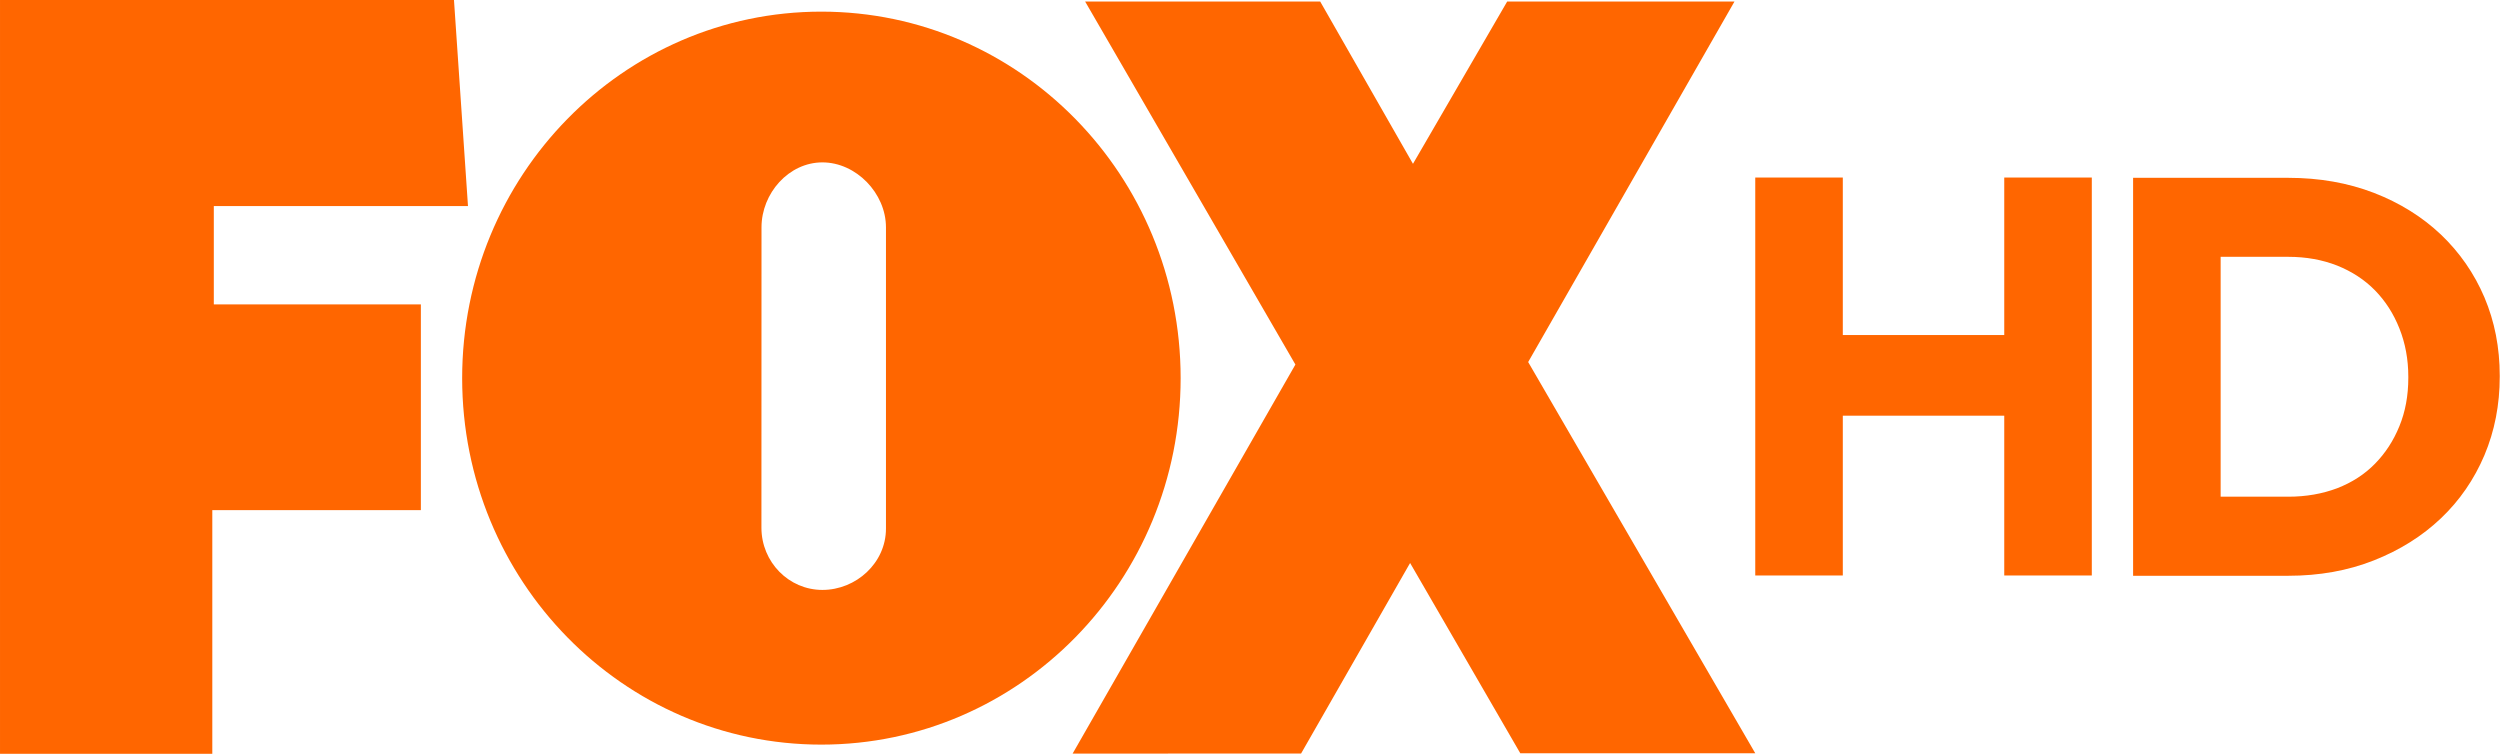
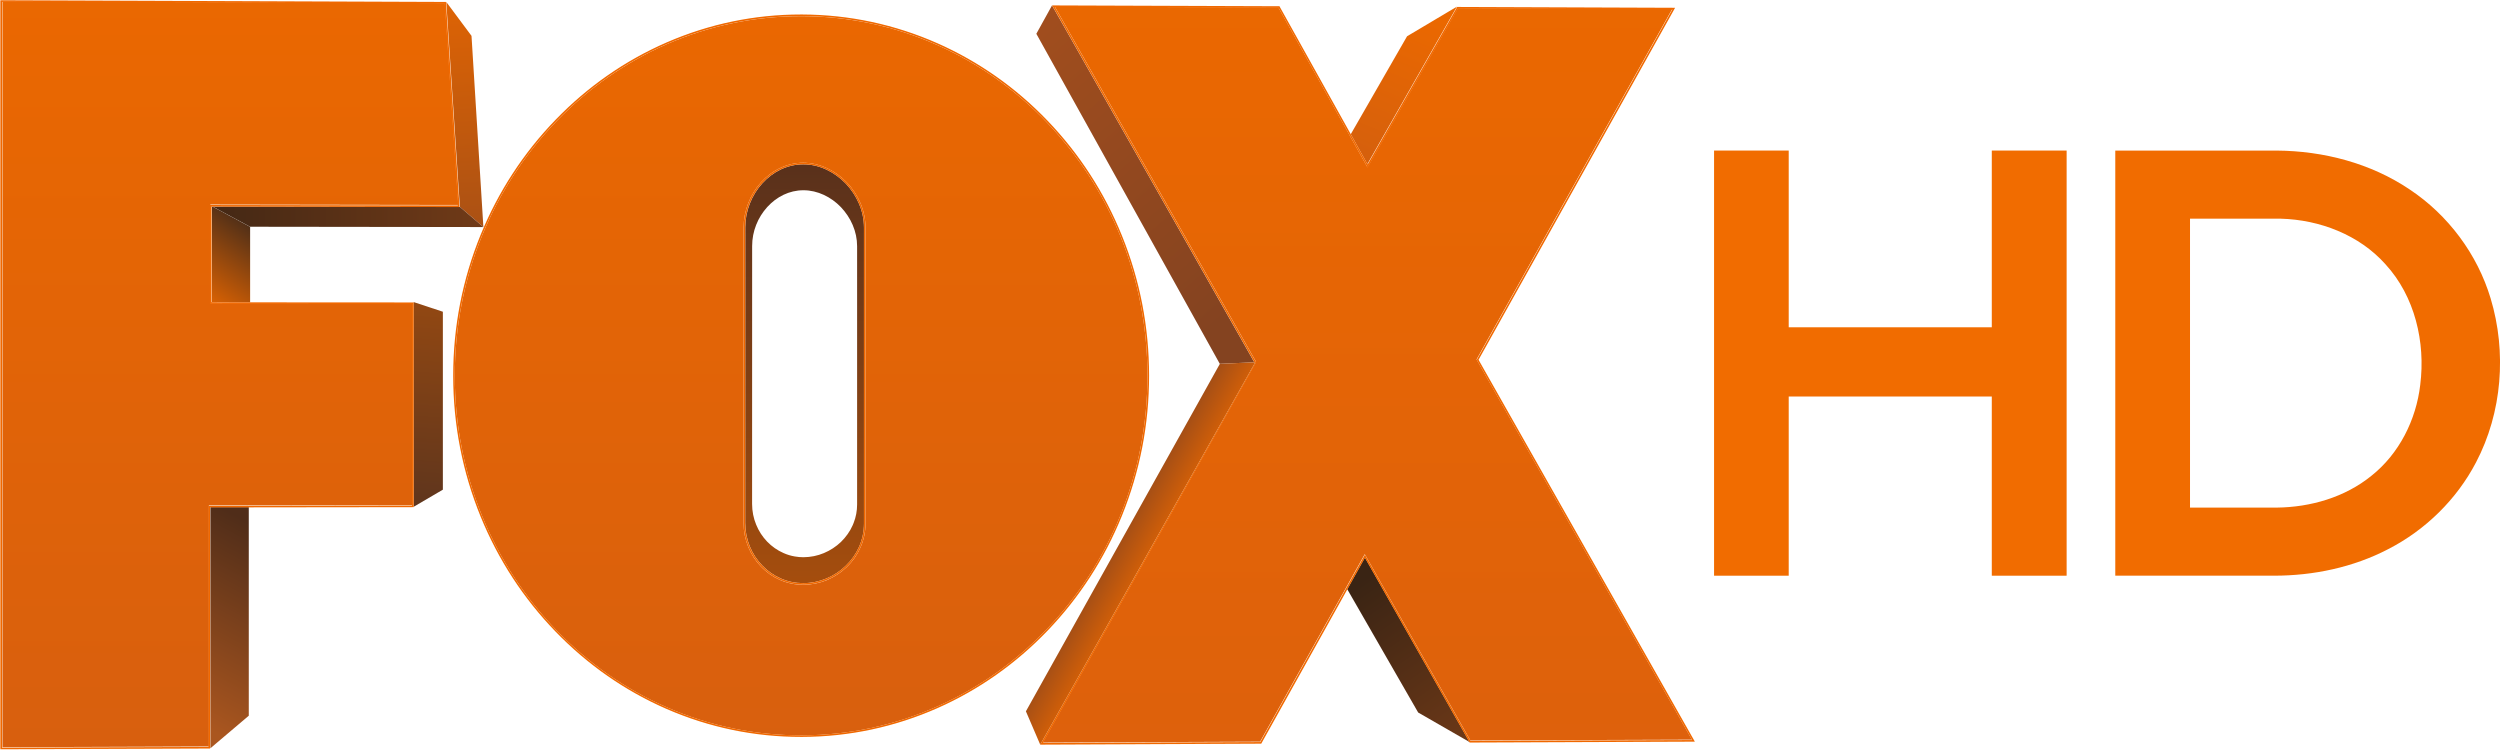
- <svg xmlns="http://www.w3.org/2000/svg" id="svg6833" width="12.28mm" height="3.703mm" version="1.1" viewBox="0 0 43.512 13.121">
-   <g id="layer1" transform="translate(-163.96 -434.37)" fill="#f60">
-     <g id="g280" transform="matrix(0 1.25 1.25 0 163.96 447.49)">
-       <path id="path282" d="m0 0h-10.497v6.321l2.87 0.195v-3.539h1.369v2.883h2.865v-2.904h3.393" fill="#f60" />
+ <svg xmlns="http://www.w3.org/2000/svg" xmlns:xlink="http://www.w3.org/1999/xlink" id="svg128210" width="1180.5" height="353.7" version="1.1" viewBox="0 0 312.34 93.583">
+   <defs id="defs128204">
+     <linearGradient id="linearGradient7076" x2="1" gradientTransform="matrix(0 14.325 14.325 0 769.73 675.27)" gradientUnits="userSpaceOnUse">
+       <stop id="stop7072" stop-color="#f06800" offset="0" />
+       <stop id="stop7074" stop-color="#f06800" offset="1" />
+     </linearGradient>
+     <clipPath id="clipPath6990-4">
+       <path id="path6988-6" d="m763.32 689.05 0.304 0.55 0.131-0.23 0.021-0.038-0.152 0.268-0.304-0.55" />
+     </clipPath>
+     <clipPath id="clipPath7014-7">
+       <path id="path7012-6" d="m763.39 675.27 1e-3 1e-3 -1e-3 -1e-3m4.284 0.019 1.666 2.986-1.666-2.986m8.402 0.039v1e-3l-4.191 7.399 4.191-7.4m-6.663 11.764-1.381 2.478-4e-3 9e-3 -4.406 0.016 4.406-0.016 4e-3 -9e-3 1.381-2.478m-5.602 2.171-0.037 0.064-0.021 0.038-0.131 0.23 0.189-0.332" />
+     </clipPath>
+     <clipPath id="clipPath7040-0">
+       <path id="path7038-2" d="m763.39 675.27" />
+     </clipPath>
+     <clipPath id="clipPath7198-4">
+       <path id="path7196-1" d="m758.63 678.92c-0.076 0.013-0.148 0.035-0.217 0.066-0.119 0.052-0.226 0.127-0.317 0.221-0.09 0.094-0.163 0.205-0.213 0.329-0.051 0.123-0.079 0.259-0.079 0.402 0-0.143 0.028-0.279 0.079-0.402 0.05-0.124 0.123-0.235 0.213-0.329 0.091-0.094 0.198-0.169 0.317-0.221 0.068-0.03 0.141-0.053 0.217-0.066" />
+     </clipPath>
+     <clipPath id="clipPath7280-1">
+       <path id="path7278-8" d="m752.6 685.3-0.23 3.705-0.489 0.657 0.489-0.657 0.23-3.705" />
+     </clipPath>
+     <clipPath id="clipPath7304-3">
+       <path id="path7302-3" d="m743.24 675.18v14.515l8.634-0.033v-1e-3 1e-3l-8.634 0.033v-14.515m8.01 8.659-3.178 2e-3 3.178-2e-3" />
+     </clipPath>
+     <linearGradient id="linearGradient2714" x2="1" gradientTransform="matrix(-6.2718 7.1948 7.1948 6.2718 767.28 683.8)" gradientUnits="userSpaceOnUse">
+       <stop id="stop7000" stop-color="#828e94" offset="0" />
+       <stop id="stop7002" stop-color="#b1b9be" offset="1" />
+     </linearGradient>
+     <linearGradient id="linearGradient2716" x2="1" gradientTransform="matrix(0 14.325 14.325 0 769.73 675.27)" gradientUnits="userSpaceOnUse">
+       <stop id="stop7024" stop-color="#fff" offset="0" />
+       <stop id="stop7026" stop-color="#fff" offset=".094" />
+       <stop id="stop7028" stop-color="#fff" offset="1" />
+     </linearGradient>
+     <linearGradient id="linearGradient2718" x2="1" gradientTransform="matrix(1.2641 -.7136 -.7136 -1.2641 764.56 679.5)" gradientUnits="userSpaceOnUse">
+       <stop id="stop7050" stop-color="#828e94" offset="0" />
+       <stop id="stop7052" stop-color="#f8fcfd" offset="1" />
+     </linearGradient>
+     <linearGradient id="linearGradient2720" x2="1" gradientTransform="matrix(0 14.325 14.325 0 769.73 675.27)" gradientUnits="userSpaceOnUse" xlink:href="#linearGradient7076" />
+     <linearGradient id="linearGradient2722" x2="1" gradientTransform="matrix(2.2951 5.5335 5.5335 -2.2951 768.6 683.89)" gradientUnits="userSpaceOnUse">
+       <stop id="stop7094" stop-color="#c05819" offset="0" />
+       <stop id="stop7096" stop-color="#eb6800" offset="1" />
+     </linearGradient>
+     <linearGradient id="linearGradient2724" x2="1" gradientTransform="matrix(5.1488 -7.3464 -7.3464 -5.1488 769.52 678.37)" gradientUnits="userSpaceOnUse">
+       <stop id="stop7112" stop-color="#3a2414" offset="0" />
+       <stop id="stop7114" stop-color="#b3551c" offset="1" />
+     </linearGradient>
+     <linearGradient id="linearGradient2726" x2="1" gradientTransform="matrix(-6.2718 7.1948 7.1948 6.2718 767.28 683.8)" gradientUnits="userSpaceOnUse">
+       <stop id="stop7130" stop-color="#844320" offset="0" />
+       <stop id="stop7132" stop-color="#ad521d" offset="1" />
+     </linearGradient>
+     <linearGradient id="linearGradient2728" x2="1" gradientTransform="matrix(0 18.836 18.836 0 769.73 671.32)" gradientUnits="userSpaceOnUse">
+       <stop id="stop7148" stop-color="#da5f0f" offset="0" />
+       <stop id="stop7150" stop-color="#eb6800" offset="1" />
+     </linearGradient>
+     <linearGradient id="linearGradient2732" x2="1" gradientTransform="matrix(1.2641 -.7136 -.7136 -1.2641 764.56 679.5)" gradientUnits="userSpaceOnUse">
+       <stop id="stop7184" stop-color="#844320" offset="0" />
+       <stop id="stop7186" stop-color="#eb6800" offset="1" />
+     </linearGradient>
+     <linearGradient id="linearGradient2734" x2="1" gradientTransform="matrix(0 -15.905 -15.905 0 758.82 686.75)" gradientUnits="userSpaceOnUse">
+       <stop id="stop7208" stop-color="#535967" offset="0" />
+       <stop id="stop7210" stop-color="#f8fcfd" offset="1" />
+     </linearGradient>
+     <linearGradient id="linearGradient2736" x2="1" gradientTransform="matrix(0 18.836 18.836 0 758.75 671.32)" gradientUnits="userSpaceOnUse">
+       <stop id="stop7226" stop-color="#d35d12" offset="0" />
+       <stop id="stop7228" stop-color="#eb6800" offset="1" />
+     </linearGradient>
+     <linearGradient id="linearGradient2738" x2="1" gradientTransform="matrix(0 -15.905 -15.905 0 758.82 686.75)" gradientUnits="userSpaceOnUse">
+       <stop id="stop7248" stop-color="#57301c" offset="0" />
+       <stop id="stop7250" stop-color="#eb6800" offset="1" />
+     </linearGradient>
+     <linearGradient id="linearGradient2740" x2="1" gradientTransform="matrix(0 13.999 13.999 0 758.75 675.42)" gradientUnits="userSpaceOnUse">
+       <stop id="stop7266" stop-color="#f06800" offset="0" />
+       <stop id="stop7268" stop-color="#f06800" offset="1" />
+     </linearGradient>
+     <linearGradient id="linearGradient2742" x2="1" gradientTransform="matrix(-.46124 8.7217 8.7217 .46124 752.52 682.05)" gradientUnits="userSpaceOnUse">
+       <stop id="stop7290" stop-color="#828e94" offset="0" />
+       <stop id="stop7292" stop-color="#f8fcfd" offset="1" />
+     </linearGradient>
+     <linearGradient id="linearGradient2744" x2="1" gradientTransform="matrix(0 14.515 14.515 0 747.69 675.18)" gradientUnits="userSpaceOnUse">
+       <stop id="stop7314" stop-color="#fff" offset="0" />
+       <stop id="stop7316" stop-color="#fff" offset=".094" />
+       <stop id="stop7318" stop-color="#fff" offset="1" />
+     </linearGradient>
+     <linearGradient id="linearGradient2746" x2="1" gradientTransform="matrix(-1.8623 -3.4317 -3.4317 1.8623 748.48 679.35)" gradientUnits="userSpaceOnUse">
+       <stop id="stop7338" stop-color="#502d19" offset="0" />
+       <stop id="stop7340" stop-color="#aa561f" offset="1" />
+     </linearGradient>
+     <linearGradient id="linearGradient2748" x2="1" gradientTransform="matrix(.80025 10.866 10.866 -.80025 751.37 679.82)" gradientUnits="userSpaceOnUse">
+       <stop id="stop7356" stop-color="#5e351d" offset="0" />
+       <stop id="stop7358" stop-color="#eb6800" offset="1" />
+     </linearGradient>
+     <linearGradient id="linearGradient2750" x2="1" gradientTransform="matrix(0 18.836 18.836 0 747.69 671.32)" gradientUnits="userSpaceOnUse">
+       <stop id="stop7374" stop-color="#d35d12" offset="0" />
+       <stop id="stop7376" stop-color="#eb6800" offset="1" />
+     </linearGradient>
+     <linearGradient id="linearGradient2752" x2="1" gradientTransform="matrix(-.46124 8.7217 8.7217 .46124 752.52 682.05)" gradientUnits="userSpaceOnUse">
+       <stop id="stop7396" stop-color="#844320" offset="0" />
+       <stop id="stop7398" stop-color="#eb6800" offset="1" />
+     </linearGradient>
+     <linearGradient id="linearGradient2754" x2="1" gradientTransform="matrix(-1.1178 -1.6297 -1.6297 1.1178 748.14 685.41)" gradientUnits="userSpaceOnUse">
+       <stop id="stop7414" stop-color="#482c19" offset="0" />
+       <stop id="stop7416" stop-color="#eb6800" offset="1" />
+     </linearGradient>
+     <linearGradient id="linearGradient2756" x2="1" gradientTransform="matrix(14.392 -.014792 -.014792 -14.392 746.17 685.51)" gradientUnits="userSpaceOnUse">
+       <stop id="stop7432" stop-color="#3a2414" offset="0" />
+       <stop id="stop7434" stop-color="#b3551c" offset="1" />
+     </linearGradient>
+     <linearGradient id="linearGradient2758" x2="1" gradientTransform="matrix(0 14.515 14.515 0 747.69 675.18)" gradientUnits="userSpaceOnUse">
+       <stop id="stop7450" stop-color="#f06800" offset="0" />
+       <stop id="stop7452" stop-color="#f06800" offset="1" />
+     </linearGradient>
+   </defs>
+   <g id="layer1" transform="translate(7.7782 -210.33)">
+     <g id="g127602-7" transform="matrix(6.4474 0 0 -6.4474 -4799.7 4657.1)">
+       <g id="g6984-0">
+         <g id="g6986-8" clip-path="url(#clipPath6990-4)">
+           <g id="g6992-9">
+             <g id="g6998-8">
+               <path id="path7006-1" d="m767.56 682.68-0.686-0.03-3.555 6.395 0.304 0.55 3.937-6.915" fill="url(#linearGradient2714)" />
+             </g>
+           </g>
+         </g>
+       </g>
+       <g id="g7008-0">
+         <g id="g7010-0" clip-path="url(#clipPath7014-7)">
+           <g id="g7016-3">
+             <g id="g7022-8">
+               <path id="path7032-1" d="m763.67 689.57 3.901-6.884-4e-3 -8e-3 -4.129-7.37 4.211 0.018 2.028 3.633 2.047-3.61 4.293 0.016-4.174 7.369 5e-3 7e-3 3.787 6.783-4.152 0.016-1.754-3.085-0.013 0.025-1.712 3.073-4.334 0.017m-0.286-14.294 4.151 7.41-3.919 6.915 4.406-0.016 4e-3 -9e-3 1.703-3.057 1.736 3.052h9e-3l4.214-0.016-0.013-0.023-3.796-6.798 4.191-7.4-4.364-0.017-5e-3 8e-3 -2.024 3.57-2.009-3.6h-9e-3l-4.275-0.019" fill="url(#linearGradient2716)" />
+             </g>
+           </g>
+         </g>
+       </g>
+       <g id="g7034-4">
+         <g id="g7036-0" clip-path="url(#clipPath7040-0)">
+           <g id="g7042-7">
+             <g id="g7048-0">
+               <path id="path7056-9" d="m763.39 675.27-0.277 0.646 3.759 6.734 0.686 0.03-4.168-7.41" fill="url(#linearGradient2718)" />
+             </g>
+           </g>
+         </g>
+       </g>
+       <g id="g7058-6" transform="translate(763.39 675.27)">
+         <path id="path7060-0" d="m0 0h1e-3 -1e-3m1e-3 1e-3 -0.277 0.645 0.277-0.645" fill="#f06800" />
+       </g>
+       <g id="g7062-3">
+         <g id="g7064-1">
+           <g id="g7070-3">
+             <path id="path7078-8" d="m763.39 675.27 1e-3 1e-3v-1e-3h-1e-3" fill="url(#linearGradient2720)" />
+           </g>
+         </g>
+       </g>
+       <g id="g7080-6" transform="translate(771.71 675.32)">
+         <path id="path7082-8" d="m0 0-3e-3 5e-3 2e-3 -4e-3 -2e-3 4e-3 3e-3 -5e-3 4.364 0.017-4.364-0.017m-1e-3 1e-3 -0.996 0.573-1.375 2.39h1e-3l1.374-2.39 0.996-0.573m-2.298 11.78 1.091 1.898-1.091-1.898m1.091 1.898 0.967 0.575-0.967-0.575" fill="#f06800" />
+       </g>
+       <g id="g7084-5">
+         <g id="g7086-7">
+           <g id="g7092-5">
+             <path id="path7100-3" d="m769.73 686.52-0.322 0.579 1.091 1.898 0.967 0.575-1.736-3.052" fill="url(#linearGradient2722)" />
+           </g>
+         </g>
+       </g>
+       <g id="g7102-3">
+         <g id="g7104-9">
+           <g id="g7110-1">
+             <path id="path7118-5" d="m771.71 675.32-0.996 0.573-1.374 2.39 0.342 0.614 2.024-3.57 2e-3 -3e-3 2e-3 -4e-3" fill="url(#linearGradient2724)" />
+           </g>
+         </g>
+       </g>
+       <g id="g7120-4">
+         <g id="g7122-3">
+           <g id="g7128-4">
+             <path id="path7136-1" d="m766.87 682.65-3.555 6.395 0.304 0.55 0.152-0.268 3.767-6.647v-1e-3l-0.668-0.029" fill="url(#linearGradient2726)" />
+           </g>
+         </g>
+       </g>
+       <g id="g7138-3">
+         <g id="g7140-4">
+           <g id="g7146-4">
+             <path id="path7154-1" d="m763.44 675.31 4.129 7.37 4e-3 8e-3 -3.901 6.884 4.334-0.017 1.712-3.073 0.013-0.025 1.754 3.085 4.152-0.016-3.787-6.783-5e-3 -7e-3 4.174-7.369-4.293-0.016-2.047 3.61-2.028-3.633-4.211-0.018" fill="url(#linearGradient2728)" />
+           </g>
+         </g>
+       </g>
+       <g id="g7156-0">
+         <g id="g7158-6">
+           <g id="g7164-4">
+             <path id="path7172-5" d="m763.39 675.27 4.168 7.41-0.018-1e-3v1e-3l-3.767 6.647 0.037-0.064-0.189 0.332 4.406-0.016 4e-3 -9e-3 1.381-2.478 0.322-0.579 1.736 3.052h9e-3l4.214-0.016-0.013-0.023-3.796-6.798 4.191-7.399v-1e-3l-4.364-0.017-3e-3 5e-3 -2e-3 3e-3 -2.024 3.57-0.342-0.614h-1e-3l-1.666-2.986h-9e-3l-4.274-0.019m0.285 14.294 3.901-6.884-4e-3 -8e-3 -4.129-7.37 4.211 0.018 2.028 3.633 2.047-3.61 4.293 0.016-4.174 7.369 5e-3 7e-3 3.787 6.783-4.152 0.016-1.754-3.085-0.013 0.025-1.712 3.073-4.334 0.017" fill="url(#linearGradient2720)" />
+           </g>
+         </g>
+       </g>
+       <g id="g7174-2">
+         <g id="g7176-5">
+           <g id="g7182-2">
+             <path id="path7190-8" d="m763.39 675.27v1e-3l-0.277 0.645 3.759 6.734 0.668 0.029 0.018 1e-3 -4.168-7.41" fill="url(#linearGradient2732)" />
+           </g>
+         </g>
+       </g>
+       <g id="g7192-0">
+         <g id="g7194-0" clip-path="url(#clipPath7198-4)">
+           <g id="g7200-4">
+             <g id="g7206-2">
+               <path id="path7214-7" d="m758.35 686.43c-0.136-0.065-0.259-0.159-0.362-0.273-0.103-0.113-0.187-0.248-0.245-0.395-0.057-0.147-0.089-0.306-0.089-0.469l-1e-3 -5.726c0-0.163 0.032-0.319 0.09-0.461 0.057-0.141 0.141-0.269 0.245-0.376 0.103-0.107 0.226-0.194 0.362-0.253 0.137-0.06 0.287-0.093 0.444-0.093 0.158 1e-3 0.312 0.033 0.452 0.091 0.142 0.059 0.271 0.144 0.38 0.25 0.109 0.104 0.199 0.23 0.261 0.37 0.063 0.141 0.097 0.296 0.097 0.46v5.734c0 0.163-0.034 0.322-0.097 0.469-0.062 0.147-0.152 0.282-0.261 0.396-0.109 0.115-0.238 0.208-0.38 0.274-0.14 0.065-0.294 0.102-0.452 0.102h-2e-3c-0.156 0-0.306-0.035-0.442-0.1m0.06-7.447c-0.119 0.052-0.226 0.127-0.317 0.221-0.09 0.094-0.163 0.205-0.213 0.329-0.051 0.123-0.079 0.259-0.079 0.402l1e-3 4.997c0 0.142 0.027 0.282 0.078 0.41 0.05 0.128 0.124 0.245 0.214 0.345 0.09 0.099 0.197 0.181 0.316 0.238 0.119 0.056 0.25 0.088 0.387 0.088 0.138 0 0.272-0.033 0.395-0.09s0.236-0.139 0.332-0.239c0.094-0.1 0.173-0.217 0.227-0.345 0.055-0.129 0.085-0.268 0.085-0.41v-5.005c0-0.143-0.03-0.279-0.085-0.401-0.054-0.123-0.133-0.232-0.227-0.324-0.096-0.092-0.209-0.166-0.332-0.217-0.123-0.052-0.257-0.079-0.395-0.08h-1e-3c-0.137 0-0.268 0.029-0.386 0.081" fill="url(#linearGradient2734)" />
+             </g>
+           </g>
+         </g>
+       </g>
+       <g id="g7216-4">
+         <g id="g7218-8">
+           <g id="g7224-6">
+             <path id="path7232-7" d="m758.78 675.45h-0.017c-0.901 0-1.774 0.18-2.599 0.539-0.801 0.348-1.521 0.85-2.141 1.489-0.619 0.641-1.106 1.387-1.446 2.219-0.352 0.862-0.531 1.778-0.531 2.722s0.179 1.859 0.531 2.721c0.34 0.831 0.827 1.578 1.446 2.218 0.62 0.64 1.34 1.141 2.141 1.49 0.822 0.357 1.693 0.538 2.591 0.538h0.025c0.905-3e-3 1.784-0.19 2.609-0.556 0.797-0.353 1.512-0.857 2.125-1.497s1.095-1.383 1.431-2.211c0.347-0.857 0.523-1.766 0.523-2.703s-0.176-1.847-0.523-2.704c-0.336-0.828-0.818-1.572-1.431-2.211-0.613-0.641-1.328-1.144-2.125-1.497-0.825-0.366-1.704-0.553-2.609-0.557m0.017 11.096c-0.155 0-0.305-0.035-0.448-0.103-0.138-0.065-0.261-0.158-0.368-0.276-0.106-0.117-0.189-0.251-0.247-0.4-0.06-0.153-0.091-0.313-0.091-0.475l-1e-3 -5.726c0-0.162 0.031-0.318 0.091-0.467 0.059-0.143 0.142-0.271 0.248-0.381s0.23-0.197 0.368-0.257c0.142-0.062 0.293-0.093 0.448-0.093h3e-3c0.157 0 0.311 0.031 0.458 0.092 0.143 0.06 0.272 0.144 0.384 0.252 0.113 0.109 0.202 0.235 0.264 0.376 0.066 0.148 0.099 0.305 0.099 0.466v5.734c0 0.161-0.033 0.321-0.098 0.476-0.063 0.147-0.152 0.282-0.264 0.4-0.113 0.118-0.243 0.211-0.385 0.277-0.148 0.069-0.302 0.104-0.458 0.105h-3e-3" fill="url(#linearGradient2736)" />
+           </g>
+         </g>
+       </g>
+       <g id="g7234-7" transform="translate(758.8 678.9)">
+         <path id="path7236-5" d="m0 0h-1e-3c-0.058 0-0.114 5e-3 -0.169 0.015 0.055-0.01 0.112-0.015 0.17-0.015m0.973 0.668c0.043 0.109 0.066 0.229 0.066 0.354 0-0.125-0.023-0.245-0.066-0.354" fill="#f06800" />
+       </g>
+       <g id="g7238-0">
+         <g id="g7240-8">
+           <g id="g7246-9">
+             <path id="path7254-6" d="m758.8 678.4c-0.153 0-0.299 0.03-0.437 0.091-0.134 0.058-0.255 0.142-0.358 0.25-0.104 0.107-0.185 0.232-0.242 0.371-0.059 0.145-0.089 0.298-0.089 0.455l1e-3 5.726c0 0.158 0.03 0.314 0.089 0.464 0.057 0.145 0.138 0.276 0.241 0.39 0.105 0.115 0.225 0.206 0.358 0.269 0.139 0.065 0.285 0.099 0.435 0.099h2e-3c0.152 0 0.302-0.034 0.446-0.101 0.138-0.065 0.265-0.156 0.375-0.27 0.11-0.116 0.196-0.247 0.258-0.392 0.064-0.15 0.096-0.306 0.096-0.463v-5.734c0-0.157-0.032-0.31-0.096-0.453-0.061-0.137-0.147-0.26-0.258-0.366-0.109-0.106-0.235-0.188-0.374-0.246-0.143-0.059-0.293-0.09-0.447-0.09m3e-3 0.502c0.138 1e-3 0.272 0.028 0.395 0.08 0.123 0.051 0.236 0.125 0.332 0.217 0.094 0.092 0.173 0.201 0.227 0.324 7e-3 0.016 0.013 0.031 0.019 0.047 0.043 0.109 0.066 0.229 0.066 0.354v5.005c0 0.142-0.03 0.281-0.085 0.41-0.054 0.128-0.133 0.245-0.227 0.345-0.096 0.1-0.209 0.182-0.332 0.239s-0.257 0.09-0.395 0.09h-3e-3c-0.136 0-0.266-0.032-0.384-0.088-0.119-0.057-0.226-0.139-0.316-0.238-0.09-0.1-0.164-0.217-0.214-0.345-0.051-0.128-0.078-0.268-0.078-0.41l-1e-3 -4.997c0-0.143 0.028-0.279 0.079-0.402 0.05-0.124 0.123-0.235 0.213-0.329 0.091-0.094 0.198-0.169 0.317-0.221 0.069-0.031 0.141-0.053 0.217-0.066 0.055-0.01 0.111-0.015 0.169-0.015h1e-3" fill="url(#linearGradient2738)" />
+           </g>
+         </g>
+       </g>
+       <g id="g7256-7">
+         <g id="g7258-6">
+           <g id="g7264-2">
+             <path id="path7272-4" d="m758.78 675.42h-0.025c-0.902 0-1.778 0.182-2.603 0.541-0.805 0.351-1.529 0.854-2.151 1.497-0.623 0.643-1.111 1.392-1.453 2.228-0.353 0.866-0.533 1.786-0.533 2.734s0.18 1.868 0.533 2.733c0.342 0.835 0.83 1.585 1.453 2.228 0.622 0.643 1.346 1.146 2.151 1.497 0.825 0.359 1.701 0.541 2.603 0.541h0.025c0.91-4e-3 1.792-0.192 2.622-0.559 0.8-0.355 1.519-0.861 2.135-1.504s1.099-1.39 1.436-2.221c0.349-0.86 0.527-1.774 0.527-2.715 0-0.942-0.178-1.855-0.527-2.716-0.337-0.831-0.82-1.578-1.436-2.221s-1.335-1.149-2.135-1.504c-0.83-0.367-1.712-0.556-2.622-0.559m-0.025 13.967c-0.898 0-1.769-0.181-2.591-0.538-0.801-0.349-1.521-0.85-2.141-1.49-0.619-0.64-1.106-1.387-1.446-2.218-0.352-0.862-0.531-1.777-0.531-2.721s0.179-1.86 0.531-2.722c0.34-0.832 0.827-1.578 1.446-2.219 0.62-0.639 1.34-1.141 2.141-1.489 0.825-0.359 1.698-0.539 2.599-0.539h0.017c0.905 4e-3 1.784 0.191 2.609 0.557 0.797 0.353 1.512 0.856 2.125 1.497 0.613 0.639 1.095 1.383 1.431 2.211 0.347 0.857 0.523 1.767 0.523 2.704s-0.176 1.846-0.523 2.703c-0.336 0.828-0.818 1.571-1.431 2.211s-1.328 1.144-2.125 1.497c-0.825 0.366-1.704 0.553-2.609 0.556h-0.025m0.045-11.018h-3e-3c-0.155 0-0.306 0.031-0.448 0.093-0.138 0.06-0.262 0.147-0.368 0.257s-0.189 0.238-0.248 0.381c-0.06 0.149-0.091 0.305-0.091 0.467l1e-3 5.726c0 0.162 0.031 0.322 0.091 0.475 0.058 0.149 0.141 0.283 0.247 0.4 0.107 0.118 0.23 0.211 0.368 0.276 0.143 0.068 0.293 0.103 0.448 0.103h3e-3c0.156-1e-3 0.31-0.036 0.458-0.105 0.142-0.066 0.272-0.159 0.385-0.277 0.112-0.118 0.201-0.253 0.264-0.4 0.065-0.155 0.098-0.315 0.098-0.476v-5.734c0-0.161-0.033-0.318-0.099-0.466-0.062-0.141-0.151-0.267-0.264-0.376-0.112-0.108-0.241-0.192-0.384-0.252-0.147-0.061-0.301-0.092-0.458-0.092m-3e-3 8.146c-0.15 0-0.296-0.034-0.435-0.099-0.133-0.063-0.253-0.154-0.358-0.269-0.103-0.114-0.184-0.245-0.241-0.39-0.059-0.15-0.089-0.306-0.089-0.464l-1e-3 -5.726c0-0.157 0.03-0.31 0.089-0.455 0.057-0.139 0.138-0.264 0.242-0.371 0.103-0.108 0.224-0.192 0.358-0.25 0.138-0.061 0.284-0.091 0.437-0.091 0.154 0 0.304 0.031 0.447 0.09 0.139 0.058 0.265 0.14 0.374 0.246 0.111 0.106 0.197 0.229 0.258 0.366 0.064 0.143 0.096 0.296 0.096 0.453v5.734c0 0.157-0.032 0.313-0.096 0.463-0.062 0.145-0.148 0.276-0.258 0.392-0.11 0.114-0.237 0.205-0.375 0.27-0.144 0.067-0.294 0.101-0.446 0.101h-2e-3" fill="url(#linearGradient2740)" />
+           </g>
+         </g>
+       </g>
+       <g id="g7274-5">
+         <g id="g7276-3" clip-path="url(#clipPath7280-1)">
+           <g id="g7282-4">
+             <g id="g7288-9">
+               <path id="path7296-3" d="m752.13 685.71 0.471-0.404-0.23 3.705-0.489 0.658 0.248-3.959" fill="url(#linearGradient2742)" />
+             </g>
+           </g>
+         </g>
+       </g>
+       <g id="g7298-7">
+         <g id="g7300-4" clip-path="url(#clipPath7304-3)">
+           <g id="g7306-1">
+             <g id="g7312-0">
+               <path id="path7322-2" d="m743.24 675.18 4.064 0.015v4.672l3.946 5e-3v3.967l-3.917 3e-3v1.854l4.806-9e-3 -0.265 3.975-8.634 0.033v-14.515m0.032 14.484 8.573-0.034 0.26-3.911-4.803 8e-3v-1.916l3.916-3e-3v-3.904l-3.945-6e-3v-4.672l-4.001-0.015v14.453" fill="url(#linearGradient2744)" />
+             </g>
+           </g>
+         </g>
+       </g>
+       <g id="g7324-3" transform="translate(743.24 675.18)">
+         <path id="path7326-0" d="m0 0 4.064 0.015 0.744 0.631v4.042l3.202 4e-3v1e-3l0.565 0.331v3.448-3.448l-0.565-0.331v-1e-3l-3.202-4e-3v-4.042l-0.744-0.631-4.064-0.015m8.01 8.658v1e-3 -1e-3" fill="#f06800" />
+       </g>
+       <g id="g7328-8">
+         <g id="g7330-3">
+           <g id="g7336-8">
+             <path id="path7344-8" d="m747.31 675.2v4.672l0.744 1e-3v-4.042l-0.744-0.631" fill="url(#linearGradient2746)" />
+           </g>
+         </g>
+       </g>
+       <g id="g7346-2">
+         <g id="g7348-5">
+           <g id="g7354-3">
+             <path id="path7362-3" d="m751.25 679.88v3.966l0.565-0.187v-3.448l-0.565-0.331" fill="url(#linearGradient2748)" />
+           </g>
+         </g>
+       </g>
+       <g id="g7364-2">
+         <g id="g7366-9">
+           <g id="g7372-8">
+             <path id="path7380-7" d="m743.28 675.22v14.453l8.573-0.034 0.26-3.911-4.803 8e-3v-1.916l3.916-3e-3v-3.904l-3.945-6e-3v-4.672l-4.001-0.015" fill="url(#linearGradient2750)" />
+           </g>
+         </g>
+       </g>
+       <g id="g7382-4" transform="translate(752.6 685.3)">
+         <path id="path7384-2" d="M 0,0 -0.455,0.39 0,0" fill="#f06800" />
+       </g>
+       <g id="g7386-8">
+         <g id="g7388-3">
+           <g id="g7394-0">
+             <path id="path7402-8" d="m752.6 685.3-0.455 0.39-0.263 3.958-1e-3 0.014 0.489-0.657 0.23-3.705" fill="url(#linearGradient2752)" />
+           </g>
+         </g>
+       </g>
+       <g id="g7404-2">
+         <g id="g7406-7">
+           <g id="g7412-8">
+             <path id="path7420-0" d="m748.08 683.84-0.739 1e-3v1.854h0.013l0.726-0.391v-1.464" fill="url(#linearGradient2754)" />
+           </g>
+         </g>
+       </g>
+       <g id="g7422-7">
+         <g id="g7424-3">
+           <g id="g7430-1">
+             <path id="path7438-1" d="m752.6 685.3-4.521 6e-3 -0.726 0.391 4.793-9e-3 -1e-3 2e-3 0.455-0.39" fill="url(#linearGradient2756)" />
+           </g>
+         </g>
+       </g>
+       <g id="g7440-5">
+         <g id="g7442-6">
+           <g id="g7448-5">
+             <path id="path7456-8" d="m743.24 675.18v14.515l8.634-0.033v-1e-3l1e-3 -0.014 0.263-3.958 1e-3 -2e-3 -4.793 9e-3h-0.013v-1.854l0.739-1e-3 3.178-2e-3v-3.967l-3.946-5e-3v-4.672l-4.064-0.015m0.032 14.484v-14.453l4.001 0.015v4.672l3.945 6e-3v3.904l-3.916 3e-3v1.916l4.803-8e-3 -0.26 3.911-8.573 0.034" fill="url(#linearGradient2758)" />
+           </g>
+         </g>
+       </g>
    </g>
-     <g id="g284" transform="matrix(0 1.25 1.25 0 194.51 447.48)">
-       <path id="path286" d="m0 0-5.447-3.162-5.02 2.873v-3.165l2.26-1.312-2.26-1.292v-3.273l5.055 2.928 5.417-3.102-1e-3 3.181-2.653 1.518 2.649 1.534" fill="#f60" />
-     </g>
-     <g id="g288" transform="matrix(0 1.25 1.25 0 179.38 443.57)">
-       <path id="path290" d="m0 0h-4.194c-0.476 0-0.905-0.416-0.905-0.885 0-0.468 0.429-0.848 0.905-0.848l4.182-1e-3c0.478 0 0.866 0.381 0.866 0.849 0 0.469-0.375 0.885-0.854 0.885m-2.095-5.901c-2.818 0-5.103 2.239-5.103 5.001 0 2.764 2.285 5.003 5.103 5.003 2.819 0 5.103-2.239 5.103-5.003 0-2.762-2.284-5.001-5.103-5.001" fill="#f60" />
-     </g>
-     <g id="g292" transform="matrix(0 1.25 1.25 0 194.51 437.46)">
-       <path id="path294" d="m0 0v1.219h2.193v2.248h-2.193v1.219h5.541v-1.219h-2.225v-2.248h2.225v-1.219" fill="#f60" />
-     </g>
-     <g id="g296" transform="matrix(0 1.25 1.25 0 202.61 438.84)">
-       <path id="path298" d="m0 0h3.34v0.942c0 0.248-0.04 0.474-0.118 0.681-0.08 0.206-0.193 0.381-0.341 0.526s-0.321 0.258-0.523 0.34c-0.2 0.082-0.424 0.124-0.672 0.124h-0.016c-0.243 0-0.467-0.042-0.673-0.124s-0.382-0.195-0.53-0.34-0.262-0.32-0.345-0.526c-0.081-0.207-0.122-0.433-0.122-0.681v-0.942zm-1.1-1.219v2.161c0 0.432 0.07 0.829 0.209 1.191 0.14 0.362 0.334 0.673 0.581 0.934 0.249 0.261 0.54 0.463 0.875 0.606 0.336 0.142 0.698 0.213 1.09 0.213h0.015c0.39 0 0.755-0.071 1.092-0.213 0.337-0.143 0.631-0.345 0.879-0.606s0.443-0.572 0.586-0.934 0.214-0.759 0.214-1.191v-2.161" fill="#f60" />
+     <g id="#f16c00ff" transform="matrix(.35315 0 0 .35315 202.51 220.57)" fill="#f16c00">
+       <path id="path2" d="m10.93 24.265h26.41v62.525h71.845v-62.525h26.475v150.41h-26.475v-63.395h-71.845v63.395h-26.41z" />
+       <path id="path4" d="m152.87 24.275h57.12c16.53 0.12 33.25 4.455 47.03 13.755 13.61 9.04 23.94 22.89 28.64 38.54 5.73 19.02 4.1 40.35-5.16 58-6.84 13.11-17.89 23.93-31.03 30.68-12.42 6.48-26.5 9.42-40.46 9.42h-56.14v-150.4m26.44 24.1v102.21h30.7c11.92-0.13 24.08-3.635 33.44-11.225 9.86-7.8 15.87-19.82 17.31-32.22 1.9-15.05-1.89-31.3-12.31-42.65-9.28-10.4-23.26-15.745-37.02-16.115z" />
    </g>
  </g>
</svg>
